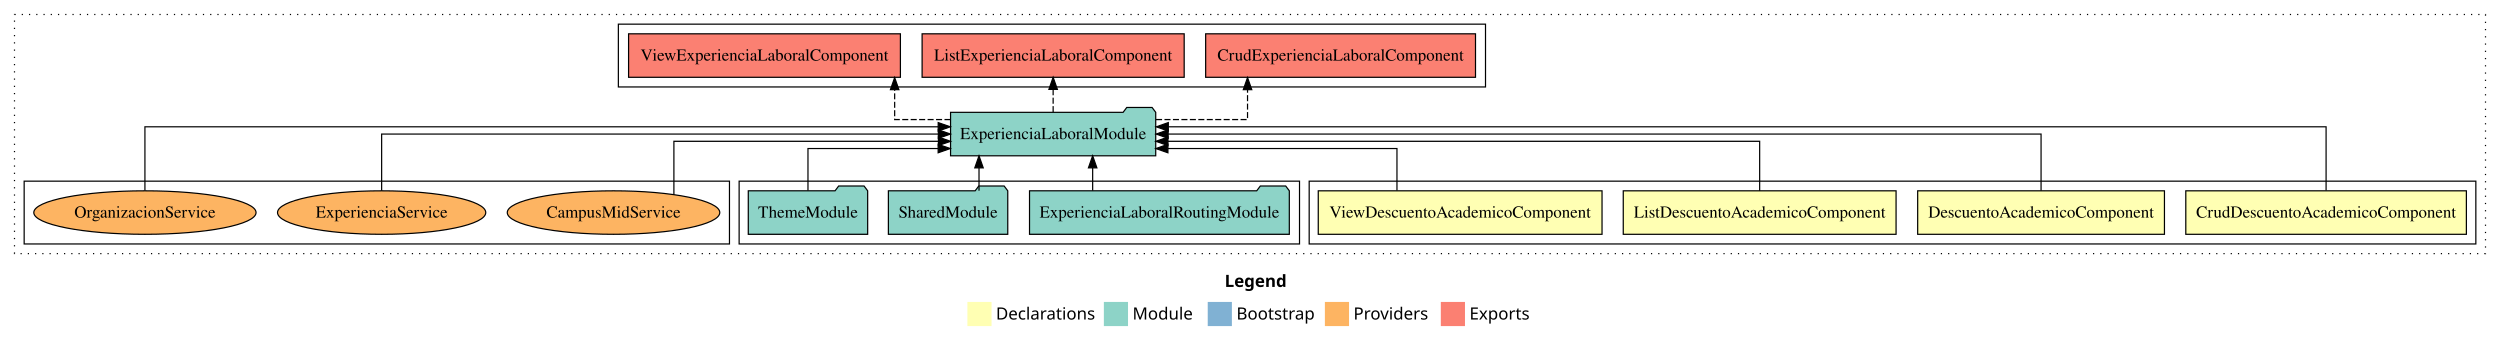
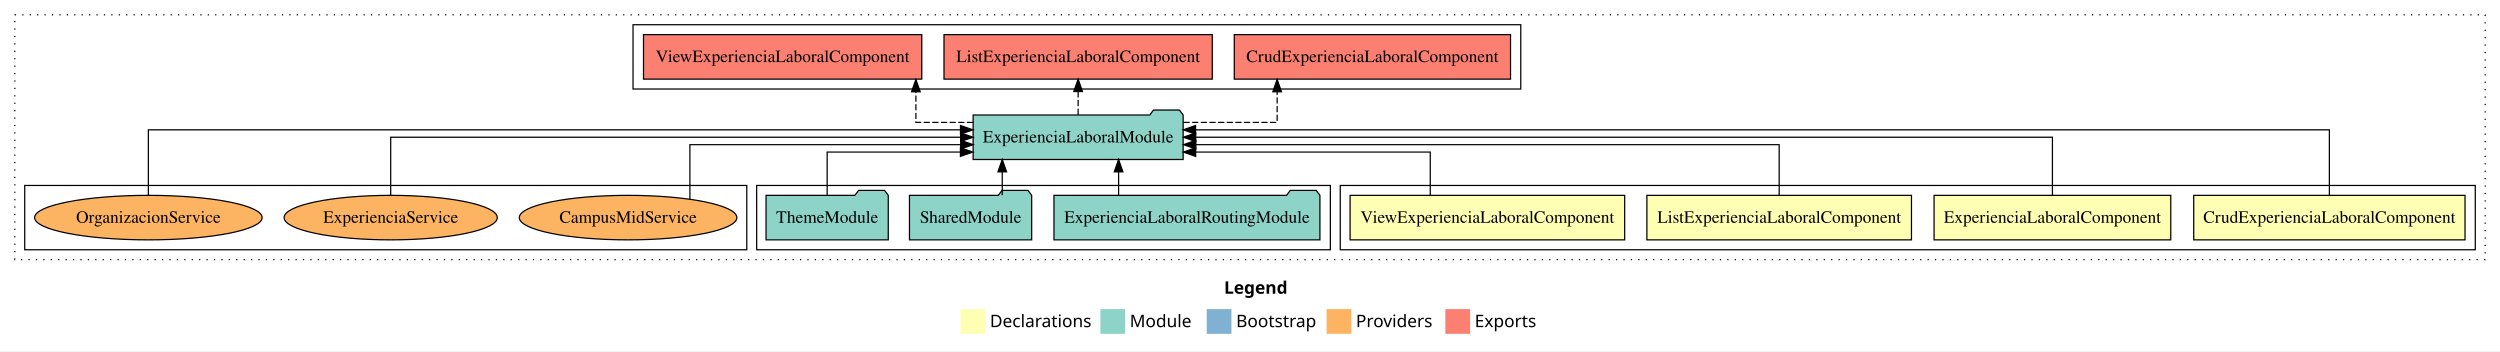
- <svg xmlns="http://www.w3.org/2000/svg" width="2070pt" height="284pt" viewBox="0.00 0.00 2070.00 284.00">
+ <svg xmlns="http://www.w3.org/2000/svg" width="2022pt" height="284pt" viewBox="0.00 0.00 2022.00 284.00">
  <g id="graph0" class="graph" transform="scale(1 1) rotate(0) translate(4 280)">
-     <polygon fill="#ffffff" stroke="transparent" points="-4,4 -4,-280 2066,-280 2066,4 -4,4" />
-     <text text-anchor="start" x="1010.009" y="-42.4" font-family="sans-serif" font-weight="bold" font-size="14.00" fill="#000000">Legend</text>
-     <polygon fill="#ffffb3" stroke="transparent" points="797,-10 797,-30 817,-30 817,-10 797,-10" />
-     <text text-anchor="start" x="820.629" y="-15.4" font-family="sans-serif" font-size="14.00" fill="#000000">  Declarations</text>
-     <polygon fill="#8dd3c7" stroke="transparent" points="910,-10 910,-30 930,-30 930,-10 910,-10" />
-     <text text-anchor="start" x="933.725" y="-15.4" font-family="sans-serif" font-size="14.00" fill="#000000">  Module</text>
-     <polygon fill="#80b1d3" stroke="transparent" points="996,-10 996,-30 1016,-30 1016,-10 996,-10" />
-     <text text-anchor="start" x="1019.781" y="-15.4" font-family="sans-serif" font-size="14.00" fill="#000000">  Bootstrap</text>
-     <polygon fill="#fdb462" stroke="transparent" points="1093,-10 1093,-30 1113,-30 1113,-10 1093,-10" />
-     <text text-anchor="start" x="1116.673" y="-15.4" font-family="sans-serif" font-size="14.00" fill="#000000">  Providers</text>
-     <polygon fill="#fb8072" stroke="transparent" points="1189,-10 1189,-30 1209,-30 1209,-10 1189,-10" />
-     <text text-anchor="start" x="1212.726" y="-15.4" font-family="sans-serif" font-size="14.00" fill="#000000">  Exports</text>
+     <polygon fill="#ffffff" stroke="transparent" points="-4,4 -4,-280 2018,-280 2018,4 -4,4" />
+     <text text-anchor="start" x="986.009" y="-42.4" font-family="sans-serif" font-weight="bold" font-size="14.00" fill="#000000">Legend</text>
+     <polygon fill="#ffffb3" stroke="transparent" points="773,-10 773,-30 793,-30 793,-10 773,-10" />
+     <text text-anchor="start" x="796.629" y="-15.4" font-family="sans-serif" font-size="14.00" fill="#000000">  Declarations</text>
+     <polygon fill="#8dd3c7" stroke="transparent" points="886,-10 886,-30 906,-30 906,-10 886,-10" />
+     <text text-anchor="start" x="909.725" y="-15.4" font-family="sans-serif" font-size="14.00" fill="#000000">  Module</text>
+     <polygon fill="#80b1d3" stroke="transparent" points="972,-10 972,-30 992,-30 992,-10 972,-10" />
+     <text text-anchor="start" x="995.781" y="-15.4" font-family="sans-serif" font-size="14.00" fill="#000000">  Bootstrap</text>
+     <polygon fill="#fdb462" stroke="transparent" points="1069,-10 1069,-30 1089,-30 1089,-10 1069,-10" />
+     <text text-anchor="start" x="1092.673" y="-15.4" font-family="sans-serif" font-size="14.00" fill="#000000">  Providers</text>
+     <polygon fill="#fb8072" stroke="transparent" points="1165,-10 1165,-30 1185,-30 1185,-10 1165,-10" />
+     <text text-anchor="start" x="1188.726" y="-15.4" font-family="sans-serif" font-size="14.00" fill="#000000">  Exports</text>
    <g id="clust1" class="cluster">
-       <polygon fill="none" stroke="#000000" stroke-dasharray="1,5" points="8,-70 8,-268 2054,-268 2054,-70 8,-70" />
+       <polygon fill="none" stroke="#000000" stroke-dasharray="1,5" points="8,-70 8,-268 2006,-268 2006,-70 8,-70" />
    </g>
    <g id="clust2" class="cluster">
-       <polygon fill="none" stroke="#000000" points="1080,-78 1080,-130 2046,-130 2046,-78 1080,-78" />
+       <polygon fill="none" stroke="#000000" points="1080,-78 1080,-130 1998,-130 1998,-78 1080,-78" />
    </g>
    <g id="clust7" class="cluster">
      <polygon fill="none" stroke="#000000" points="608,-78 608,-130 1072,-130 1072,-78 608,-78" />
    </g>
    <g id="clust8" class="cluster">
      <polygon fill="none" stroke="#000000" points="508,-208 508,-260 1226,-260 1226,-208 508,-208" />
    </g>
    <g id="clust10" class="cluster">
      <polygon fill="none" stroke="#000000" points="16,-78 16,-130 600,-130 600,-78 16,-78" />
    </g>
    <g id="node1" class="node">
-       <polygon fill="#ffffb3" stroke="#000000" points="2038.161,-122 1805.839,-122 1805.839,-86 2038.161,-86 2038.161,-122" />
-       <text text-anchor="middle" x="1922" y="-99.8" font-family="Times,serif" font-size="14.00" fill="#000000">CrudDescuentoAcademicoComponent</text>
+       <polygon fill="#ffffb3" stroke="#000000" points="1989.716,-122 1770.284,-122 1770.284,-86 1989.716,-86 1989.716,-122" />
+       <text text-anchor="middle" x="1880" y="-99.8" font-family="Times,serif" font-size="14.00" fill="#000000">CrudExperienciaLaboralComponent</text>
    </g>
    <g id="node5" class="node">
      <polygon fill="#8dd3c7" stroke="#000000" points="952.936,-187 949.936,-191 928.936,-191 925.936,-187 783.064,-187 783.064,-151 952.936,-151 952.936,-187" />
      <text text-anchor="middle" x="868" y="-164.8" font-family="Times,serif" font-size="14.00" fill="#000000">ExperienciaLaboralModule</text>
    </g>
    <g id="edge1" class="edge">
-       <path fill="none" stroke="#000000" d="M1922,-122.284C1922,-143.321 1922,-175 1922,-175 1922,-175 963.36,-175 963.36,-175" />
-       <polygon fill="#000000" stroke="#000000" points="963.361,-171.5 953.36,-175 963.36,-178.5 963.361,-171.5" />
+       <path fill="none" stroke="#000000" d="M1880,-122.284C1880,-143.321 1880,-175 1880,-175 1880,-175 962.976,-175 962.976,-175" />
+       <polygon fill="#000000" stroke="#000000" points="962.976,-171.5 952.976,-175 962.976,-178.5 962.976,-171.5" />
    </g>
    <g id="node2" class="node">
-       <polygon fill="#ffffb3" stroke="#000000" points="1788.164,-122 1583.836,-122 1583.836,-86 1788.164,-86 1788.164,-122" />
-       <text text-anchor="middle" x="1686" y="-99.8" font-family="Times,serif" font-size="14.00" fill="#000000">DescuentoAcademicoComponent</text>
+       <polygon fill="#ffffb3" stroke="#000000" points="1751.718,-122 1560.282,-122 1560.282,-86 1751.718,-86 1751.718,-122" />
+       <text text-anchor="middle" x="1656" y="-99.8" font-family="Times,serif" font-size="14.00" fill="#000000">ExperienciaLaboralComponent</text>
    </g>
    <g id="edge2" class="edge">
-       <path fill="none" stroke="#000000" d="M1686,-122.106C1686,-141.339 1686,-169 1686,-169 1686,-169 963.225,-169 963.225,-169" />
-       <polygon fill="#000000" stroke="#000000" points="963.226,-165.5 953.225,-169 963.225,-172.5 963.226,-165.5" />
+       <path fill="none" stroke="#000000" d="M1656,-122.106C1656,-141.339 1656,-169 1656,-169 1656,-169 963.078,-169 963.078,-169" />
+       <polygon fill="#000000" stroke="#000000" points="963.078,-165.5 953.078,-169 963.078,-172.5 963.078,-165.5" />
    </g>
    <g id="node3" class="node">
-       <polygon fill="#ffffb3" stroke="#000000" points="1565.943,-122 1340.057,-122 1340.057,-86 1565.943,-86 1565.943,-122" />
-       <text text-anchor="middle" x="1453" y="-99.8" font-family="Times,serif" font-size="14.00" fill="#000000">ListDescuentoAcademicoComponent</text>
+       <polygon fill="#ffffb3" stroke="#000000" points="1541.997,-122 1328.003,-122 1328.003,-86 1541.997,-86 1541.997,-122" />
+       <text text-anchor="middle" x="1435" y="-99.8" font-family="Times,serif" font-size="14.00" fill="#000000">ListExperienciaLaboralComponent</text>
    </g>
    <g id="edge3" class="edge">
-       <path fill="none" stroke="#000000" d="M1453,-122.022C1453,-139.373 1453,-163 1453,-163 1453,-163 963.064,-163 963.064,-163" />
-       <polygon fill="#000000" stroke="#000000" points="963.064,-159.5 953.064,-163 963.064,-166.5 963.064,-159.5" />
+       <path fill="none" stroke="#000000" d="M1435,-122.022C1435,-139.373 1435,-163 1435,-163 1435,-163 963.192,-163 963.192,-163" />
+       <polygon fill="#000000" stroke="#000000" points="963.192,-159.5 953.192,-163 963.192,-166.5 963.192,-159.5" />
    </g>
    <g id="node4" class="node">
-       <polygon fill="#ffffb3" stroke="#000000" points="1322.483,-122 1087.517,-122 1087.517,-86 1322.483,-86 1322.483,-122" />
-       <text text-anchor="middle" x="1205" y="-99.8" font-family="Times,serif" font-size="14.00" fill="#000000">ViewDescuentoAcademicoComponent</text>
+       <polygon fill="#ffffb3" stroke="#000000" points="1310.037,-122 1087.963,-122 1087.963,-86 1310.037,-86 1310.037,-122" />
+       <text text-anchor="middle" x="1199" y="-99.8" font-family="Times,serif" font-size="14.00" fill="#000000">ViewExperienciaLaboralComponent</text>
    </g>
    <g id="edge4" class="edge">
-       <path fill="none" stroke="#000000" d="M1152.683,-122.24C1152.683,-137.571 1152.683,-157 1152.683,-157 1152.683,-157 963.029,-157 963.029,-157" />
-       <polygon fill="#000000" stroke="#000000" points="963.029,-153.5 953.029,-157 963.029,-160.5 963.029,-153.5" />
+       <path fill="none" stroke="#000000" d="M1152.795,-122.24C1152.795,-137.571 1152.795,-157 1152.795,-157 1152.795,-157 963.062,-157 963.062,-157" />
+       <polygon fill="#000000" stroke="#000000" points="963.062,-153.5 953.062,-157 963.062,-160.5 963.062,-153.5" />
    </g>
    <g id="node9" class="node">
      <polygon fill="#fb8072" stroke="#000000" points="1217.716,-252 994.284,-252 994.284,-216 1217.716,-216 1217.716,-252" />
      <text text-anchor="middle" x="1106" y="-229.8" font-family="Times,serif" font-size="14.00" fill="#000000">CrudExperienciaLaboralComponent </text>
    </g>
    <g id="edge8" class="edge">
      <path fill="none" stroke="#000000" stroke-dasharray="5,2" d="M953.193,-181C991.802,-181 1028.959,-181 1028.959,-181 1028.959,-181 1028.959,-205.76 1028.959,-205.76" />
      <polygon fill="#000000" stroke="#000000" points="1025.46,-205.76 1028.959,-215.76 1032.46,-205.76 1025.46,-205.76" />
    </g>
    <g id="node10" class="node">
      <polygon fill="#fb8072" stroke="#000000" points="976.497,-252 759.503,-252 759.503,-216 976.497,-216 976.497,-252" />
      <text text-anchor="middle" x="868" y="-229.8" font-family="Times,serif" font-size="14.00" fill="#000000">ListExperienciaLaboralComponent </text>
    </g>
    <g id="edge9" class="edge">
      <path fill="none" stroke="#000000" stroke-dasharray="5,2" d="M868,-187.106C868,-187.106 868,-205.991 868,-205.991" />
      <polygon fill="#000000" stroke="#000000" points="864.5,-205.991 868,-215.991 871.5,-205.991 864.5,-205.991" />
    </g>
    <g id="node11" class="node">
      <polygon fill="#fb8072" stroke="#000000" points="741.537,-252 516.463,-252 516.463,-216 741.537,-216 741.537,-252" />
      <text text-anchor="middle" x="629" y="-229.8" font-family="Times,serif" font-size="14.00" fill="#000000">ViewExperienciaLaboralComponent </text>
    </g>
    <g id="edge10" class="edge">
      <path fill="none" stroke="#000000" stroke-dasharray="5,2" d="M783.042,-181C757.815,-181 736.779,-181 736.779,-181 736.779,-181 736.779,-205.76 736.779,-205.76" />
      <polygon fill="#000000" stroke="#000000" points="733.279,-205.76 736.779,-215.76 740.279,-205.76 733.279,-205.76" />
    </g>
    <g id="node6" class="node">
      <polygon fill="#8dd3c7" stroke="#000000" points="1063.553,-122 1060.553,-126 1039.553,-126 1036.553,-122 848.447,-122 848.447,-86 1063.553,-86 1063.553,-122" />
      <text text-anchor="middle" x="956" y="-99.8" font-family="Times,serif" font-size="14.00" fill="#000000">ExperienciaLaboralRoutingModule</text>
    </g>
    <g id="edge5" class="edge">
      <path fill="none" stroke="#000000" d="M900.721,-122.106C900.721,-122.106 900.721,-140.991 900.721,-140.991" />
      <polygon fill="#000000" stroke="#000000" points="897.221,-140.991 900.721,-150.991 904.221,-140.991 897.221,-140.991" />
    </g>
    <g id="node7" class="node">
      <polygon fill="#8dd3c7" stroke="#000000" points="830.423,-122 827.423,-126 806.423,-126 803.423,-122 731.577,-122 731.577,-86 830.423,-86 830.423,-122" />
      <text text-anchor="middle" x="781" y="-99.8" font-family="Times,serif" font-size="14.00" fill="#000000">SharedModule</text>
    </g>
    <g id="edge6" class="edge">
      <path fill="none" stroke="#000000" d="M806.622,-122.106C806.622,-122.106 806.622,-140.991 806.622,-140.991" />
      <polygon fill="#000000" stroke="#000000" points="803.122,-140.991 806.622,-150.991 810.122,-140.991 803.122,-140.991" />
    </g>
    <g id="node8" class="node">
      <polygon fill="#8dd3c7" stroke="#000000" points="714.423,-122 711.423,-126 690.423,-126 687.423,-122 615.577,-122 615.577,-86 714.423,-86 714.423,-122" />
      <text text-anchor="middle" x="665" y="-99.8" font-family="Times,serif" font-size="14.00" fill="#000000">ThemeModule</text>
    </g>
    <g id="edge7" class="edge">
      <path fill="none" stroke="#000000" d="M665,-122.24C665,-137.571 665,-157 665,-157 665,-157 772.792,-157 772.792,-157" />
      <polygon fill="#000000" stroke="#000000" points="772.792,-160.5 782.792,-157 772.792,-153.5 772.792,-160.5" />
    </g>
    <g id="node12" class="node">
      <ellipse fill="#fdb462" stroke="#000000" cx="504" cy="-104" rx="87.98" ry="18" />
      <text text-anchor="middle" x="504" y="-99.8" font-family="Times,serif" font-size="14.00" fill="#000000">CampusMidService</text>
    </g>
    <g id="edge11" class="edge">
      <path fill="none" stroke="#000000" d="M553.986,-118.888C553.986,-136.367 553.986,-163 553.986,-163 553.986,-163 773.023,-163 773.023,-163" />
      <polygon fill="#000000" stroke="#000000" points="773.023,-166.5 783.023,-163 773.023,-159.5 773.023,-166.5" />
    </g>
    <g id="node13" class="node">
      <ellipse fill="#fdb462" stroke="#000000" cx="312" cy="-104" rx="86.212" ry="18" />
      <text text-anchor="middle" x="312" y="-99.8" font-family="Times,serif" font-size="14.00" fill="#000000">ExperienciaService</text>
    </g>
    <g id="edge12" class="edge">
      <path fill="none" stroke="#000000" d="M312,-122.106C312,-141.339 312,-169 312,-169 312,-169 772.95,-169 772.95,-169" />
      <polygon fill="#000000" stroke="#000000" points="772.95,-172.5 782.95,-169 772.95,-165.5 772.95,-172.5" />
    </g>
    <g id="node14" class="node">
      <ellipse fill="#fdb462" stroke="#000000" cx="116" cy="-104" rx="92.012" ry="18" />
      <text text-anchor="middle" x="116" y="-99.8" font-family="Times,serif" font-size="14.00" fill="#000000">OrganizacionService</text>
    </g>
    <g id="edge13" class="edge">
      <path fill="none" stroke="#000000" d="M116,-122.284C116,-143.321 116,-175 116,-175 116,-175 772.833,-175 772.833,-175" />
      <polygon fill="#000000" stroke="#000000" points="772.833,-178.5 782.833,-175 772.833,-171.5 772.833,-178.5" />
    </g>
  </g>
</svg>
